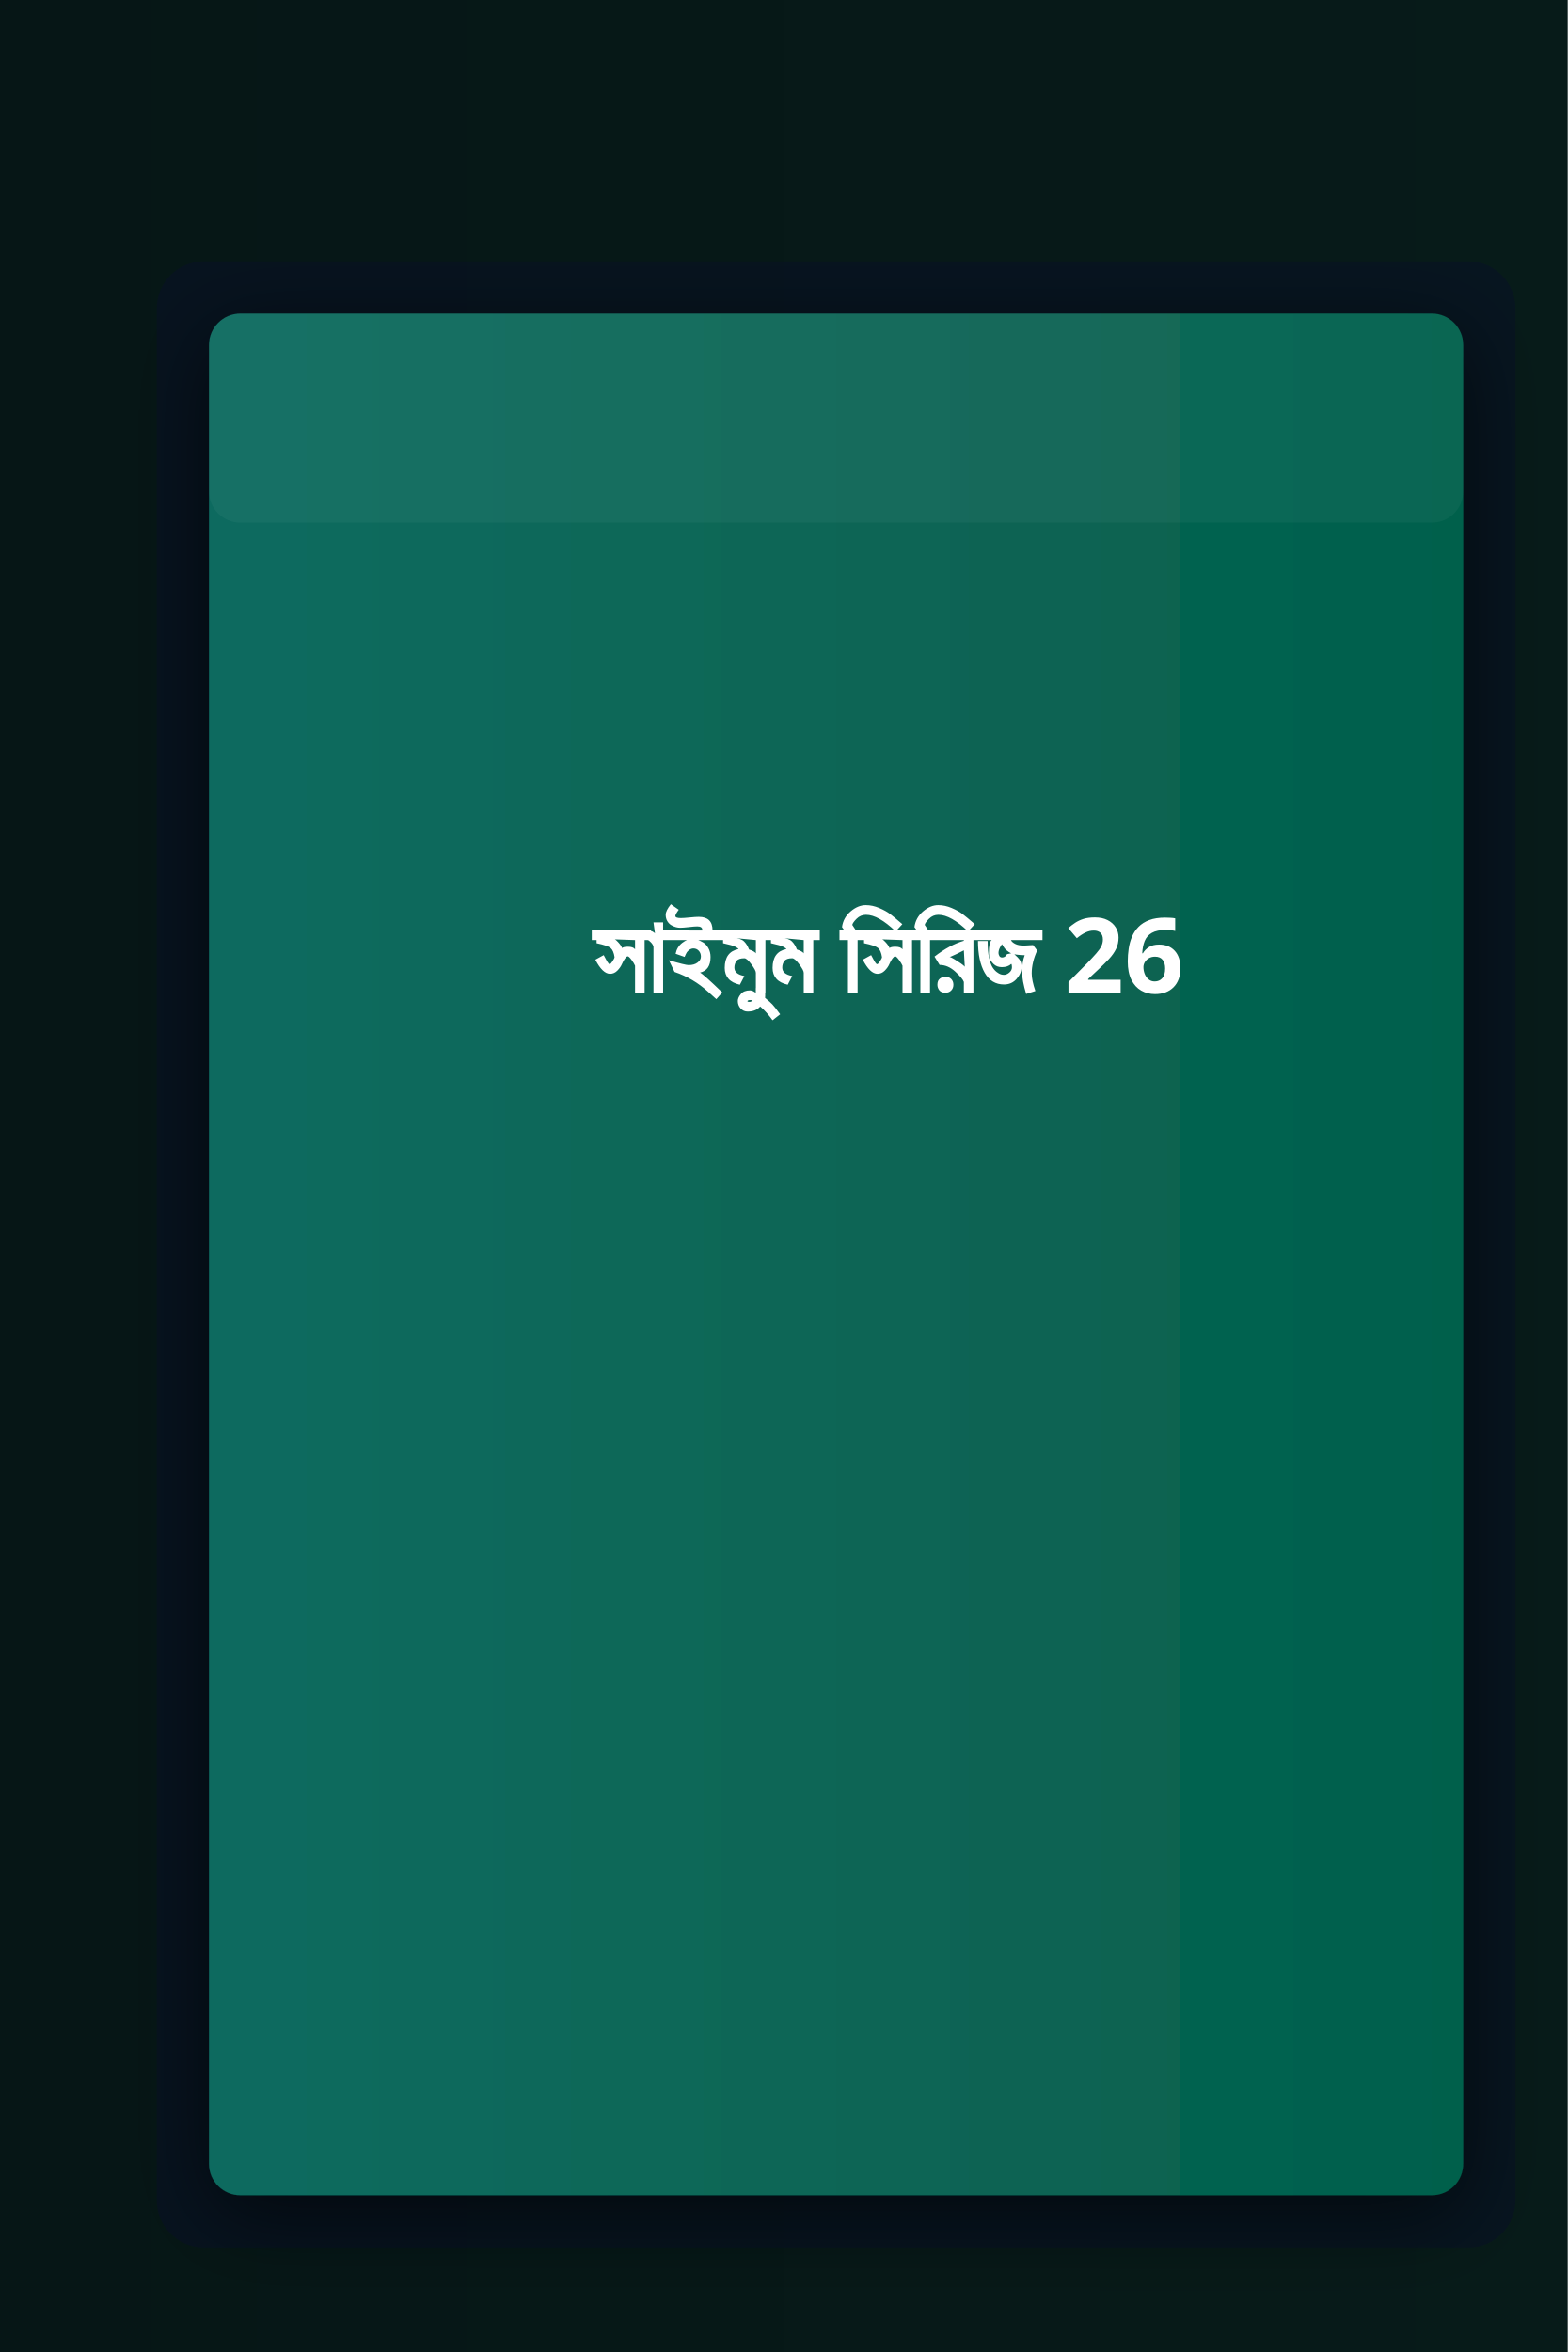
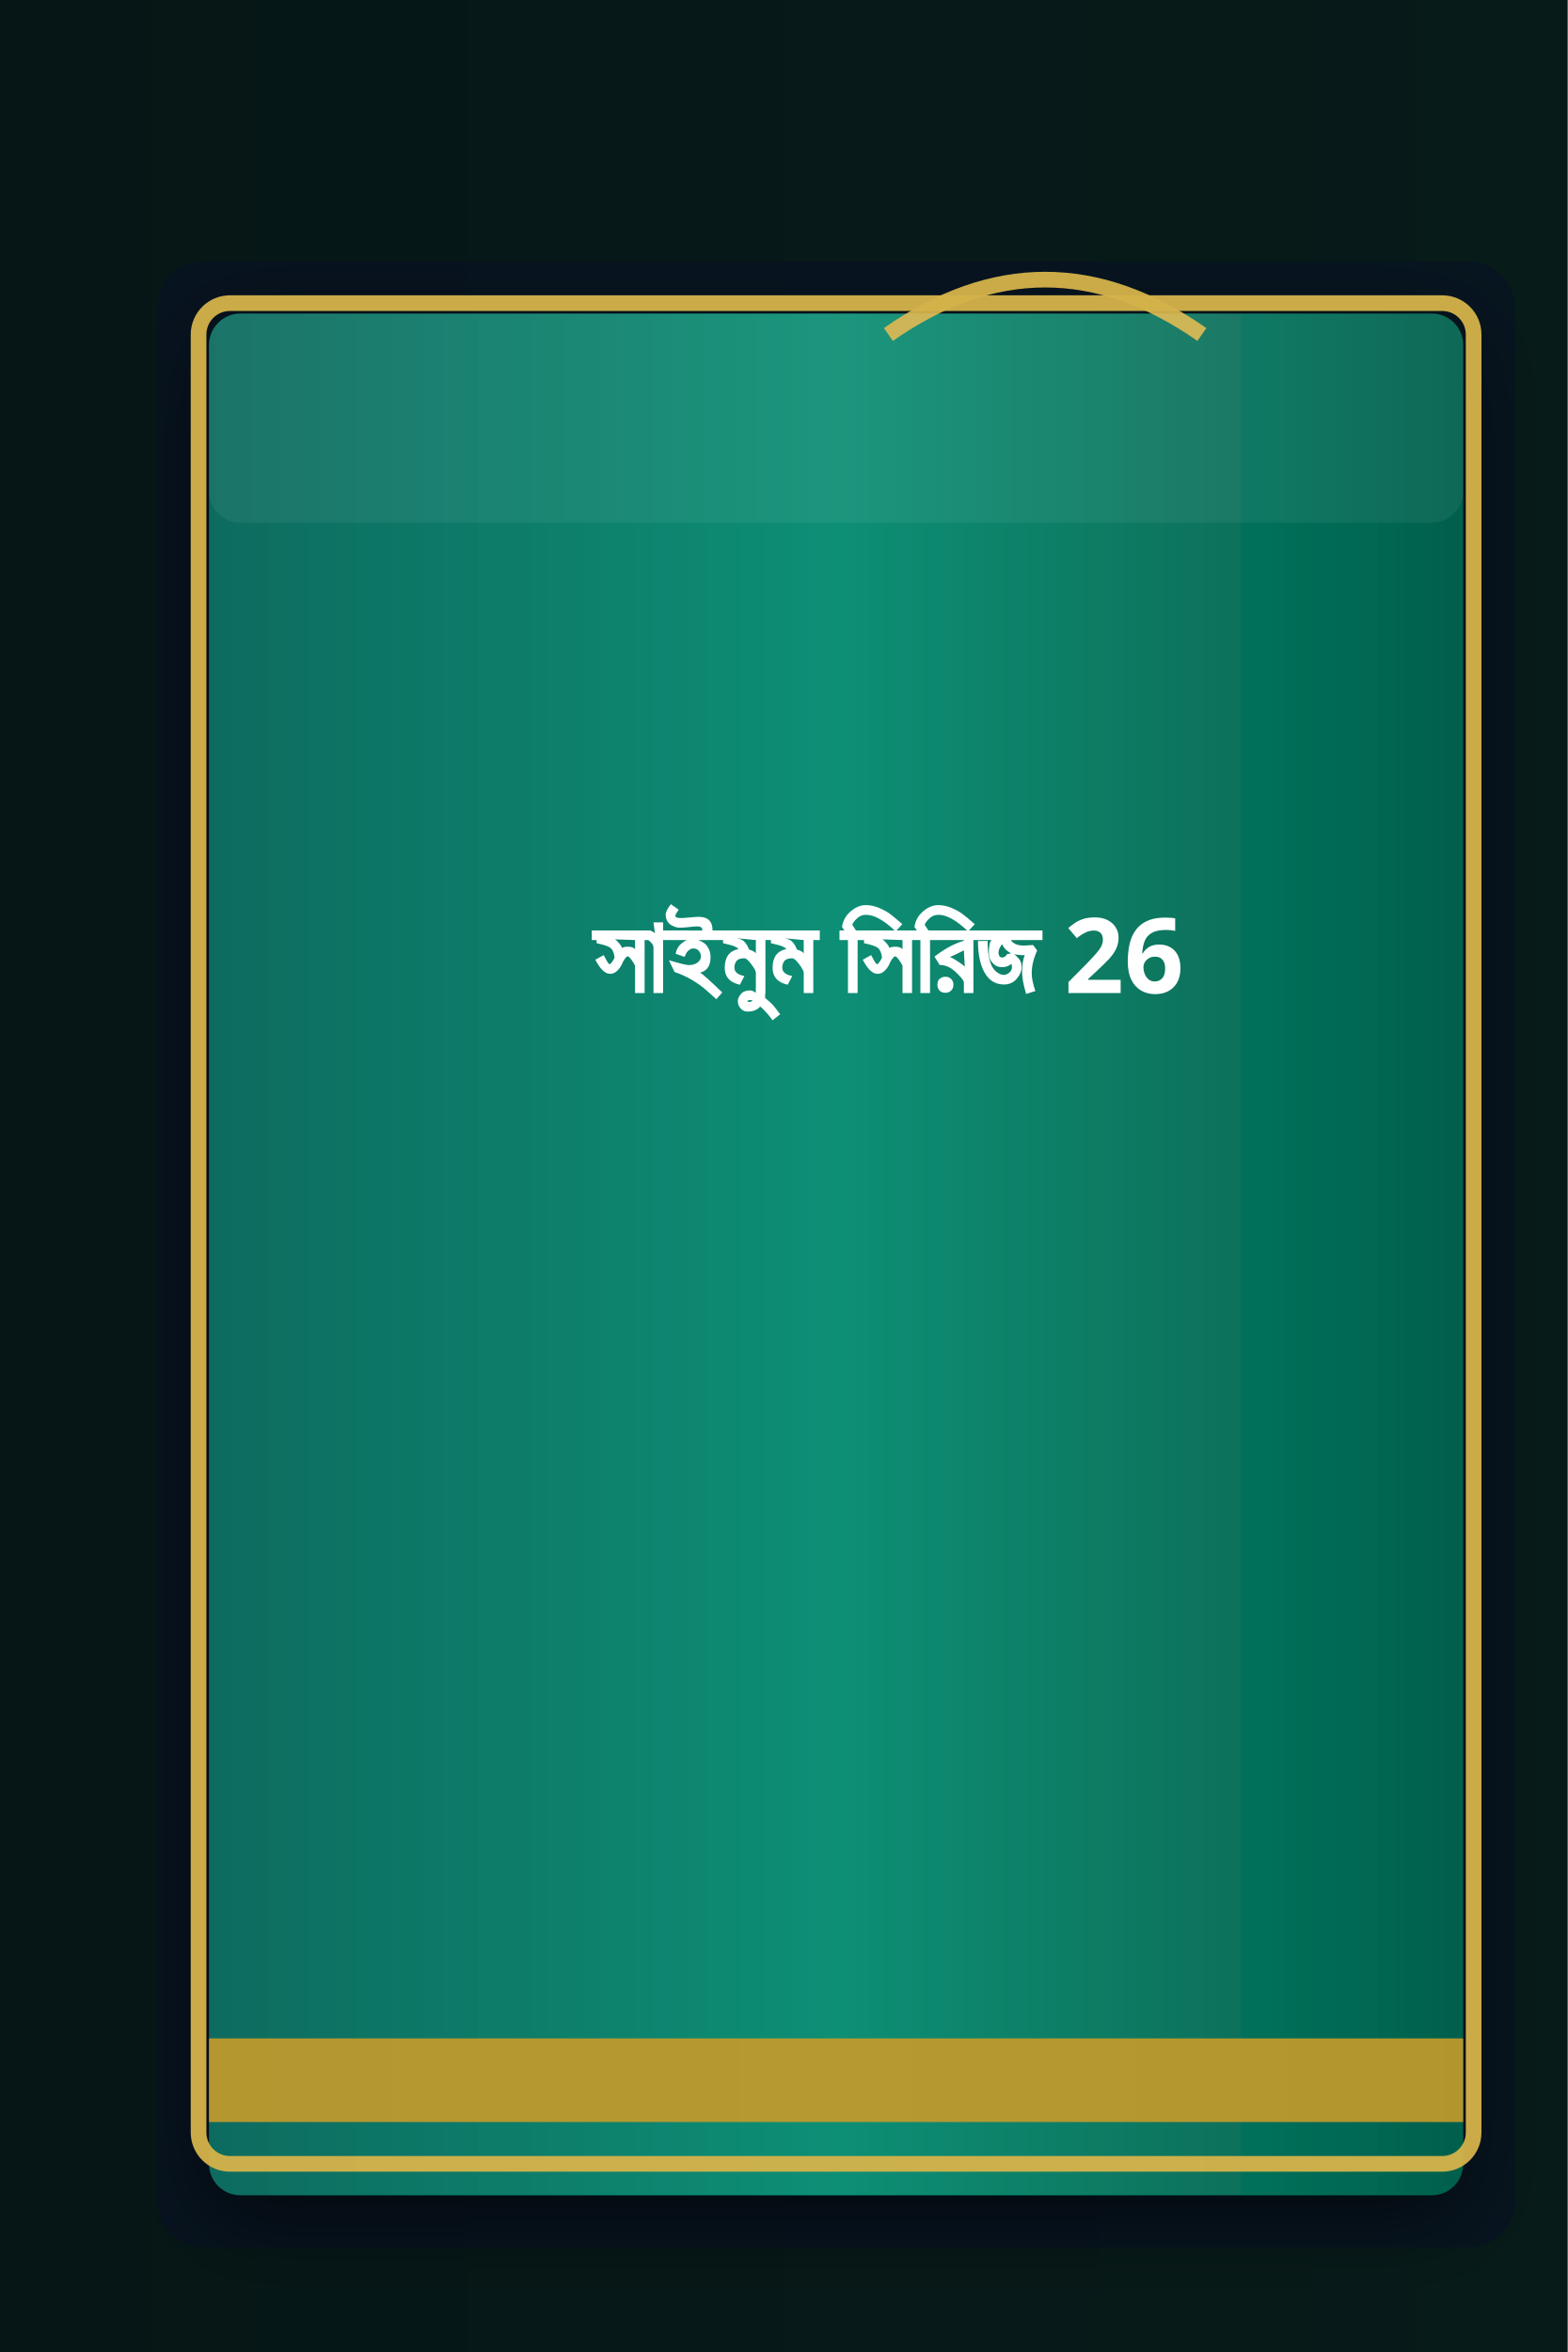
<svg xmlns="http://www.w3.org/2000/svg" width="600" height="900" viewBox="0 0 600 900">
  <defs>
    <linearGradient id="g" x1="0" x2="1">
      <stop offset="0%" stop-color="#061616" />
      <stop offset="100%" stop-color="#071b19" />
    </linearGradient>
    <linearGradient id="coverGrad" x1="0" x2="1">
      <stop offset="0%" stop-color="#0f6b5f" />
+       <stop offset="50%" stop-color="#0b8f75" />
      <stop offset="100%" stop-color="#04604c" />
    </linearGradient>
    <filter id="ds" x="-20%" y="-20%" width="140%" height="140%">
      <feDropShadow dx="0" dy="8" stdDeviation="16" flood-color="#000" flood-opacity="0.6" />
    </filter>
  </defs>
  <rect width="100%" height="100%" fill="url(#g)" />
  <g transform="translate(40,80)">
    <rect x="20" y="20" width="520" height="760" rx="18" fill="#071026" opacity="0.55" />
    <rect x="40" y="40" width="480" height="720" rx="12" fill="url(#coverGrad)" filter="url(#ds)" />
-     <rect x="40" y="40" width="480" height="80" rx="12" fill="rgba(255,255,255,0.04)" />
+     <rect x="36" y="36" width="488" height="712" rx="12" fill="none" stroke="#d4b24a" stroke-width="6" opacity="0.95" />
+     <path d="M300 48 C340 20 380 20 420 48" fill="none" stroke="#d4b24a" stroke-width="6" opacity="0.95" />
+     <rect x="40" y="700" width="480" height="32" fill="#c79b2a" opacity="0.9" />
+     <rect x="40" y="40" width="480" height="80" rx="12" fill="rgba(255,255,255,0.06)" />
    <text x="300" y="300" text-anchor="middle" fill="#ffffff" font-family="Noto Sans, Arial, sans-serif" style="font-weight:700;">
      <tspan x="300" dy="0" font-size="40" font-weight="700">সাইমুম সিরিজ 26</tspan>
    </text>
  </g>
</svg>
